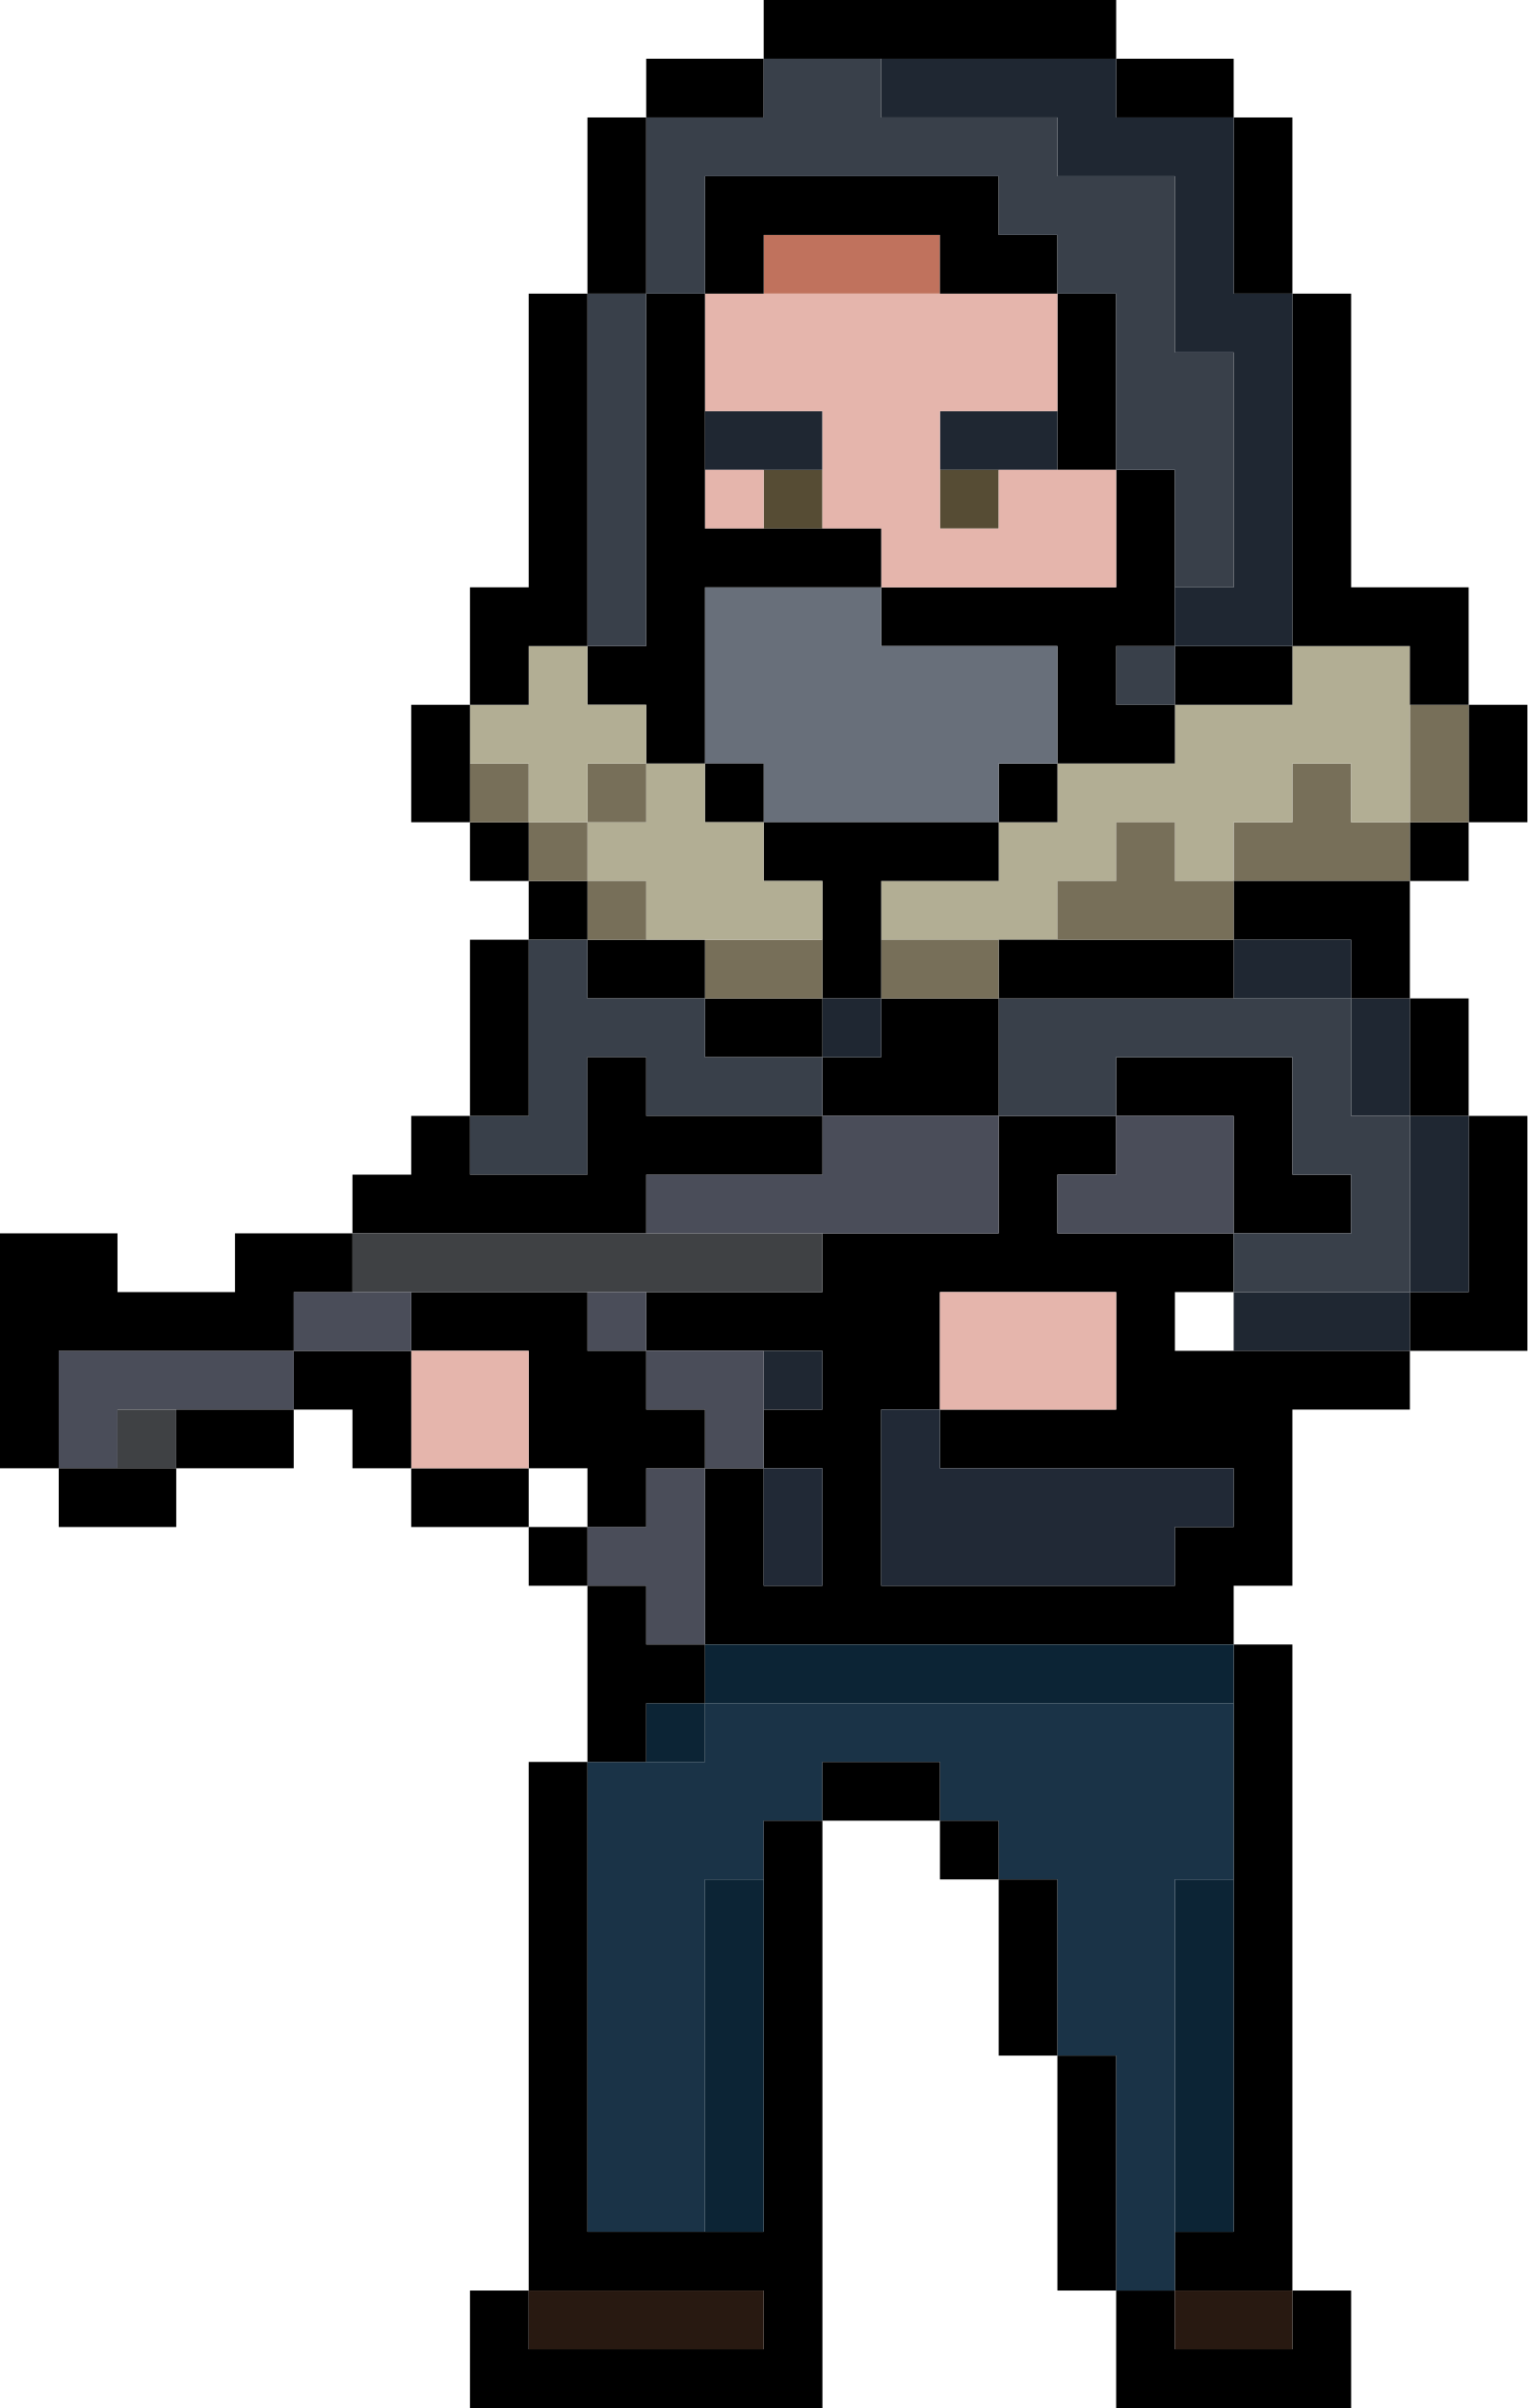
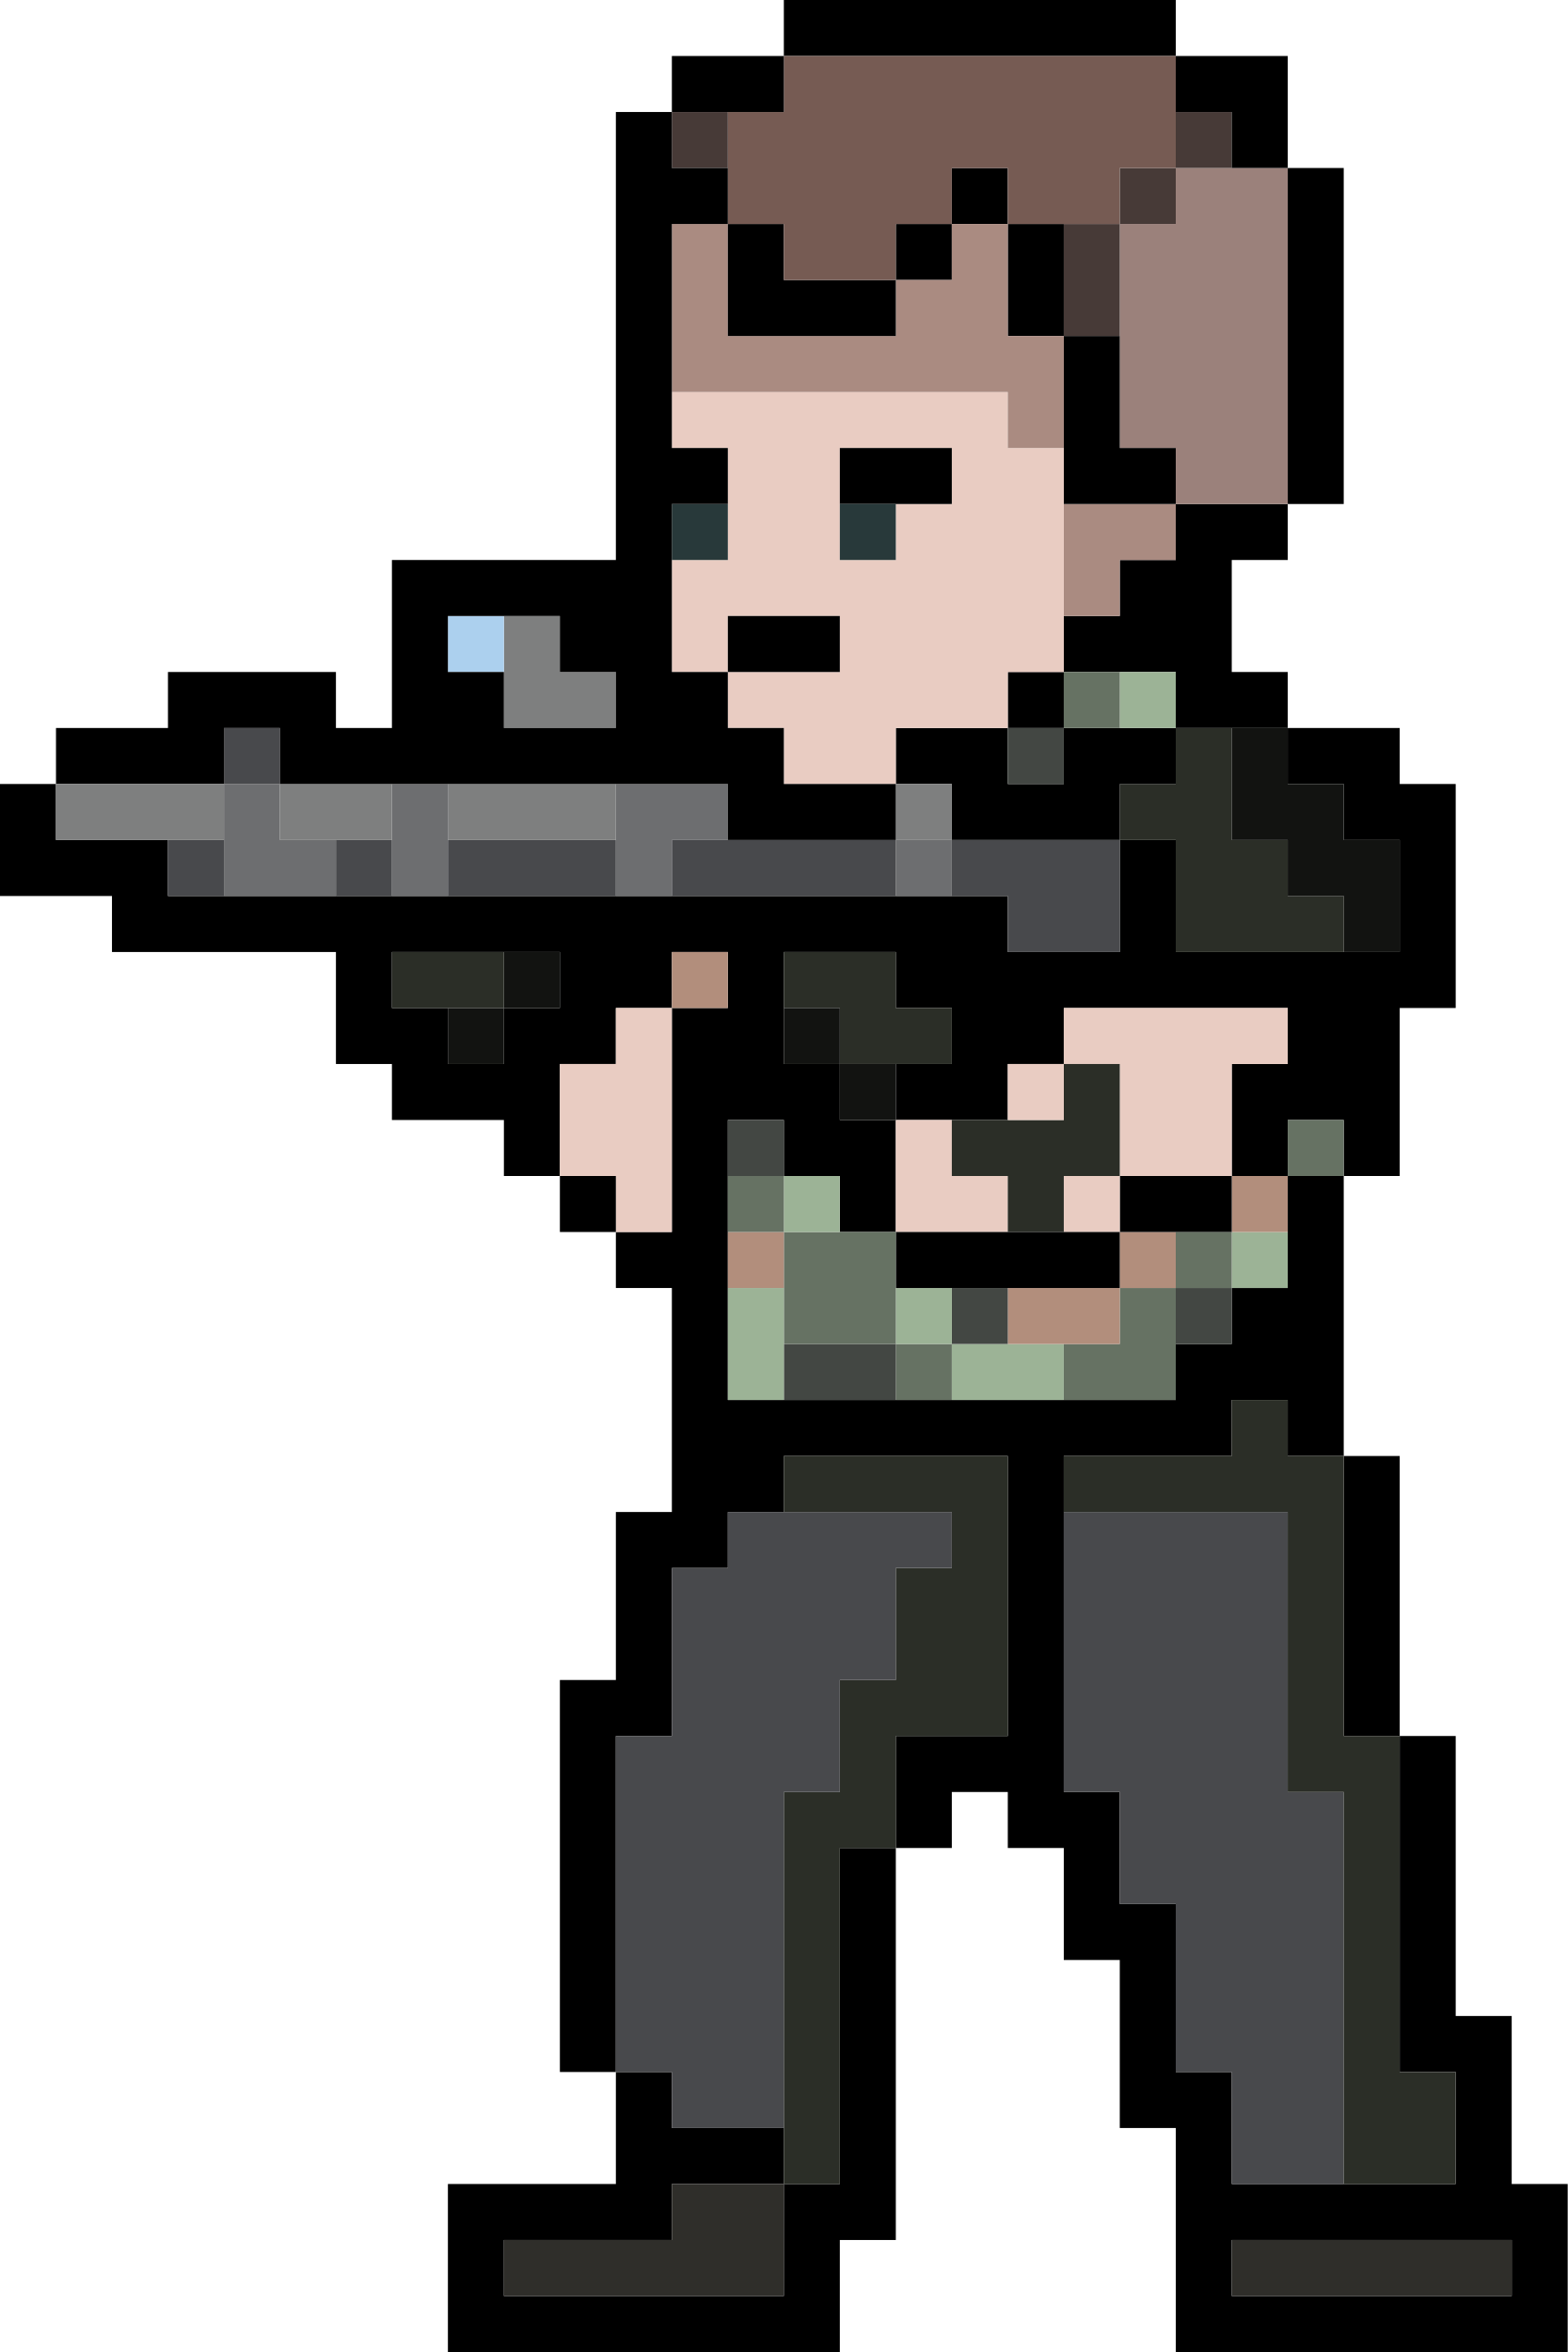
- <svg xmlns="http://www.w3.org/2000/svg" id="Layer_1" version="1.1" viewBox="0 0 52 82">
+ <svg xmlns="http://www.w3.org/2000/svg" id="Layer_1" data-name="Layer 1" viewBox="0 0 56 84">
  <defs>
    <style>
-       .st0 {
-         fill: none;
+       .cls-1 {
+         fill: #9cb396;
      }

-       .st1 {
-         fill: #3f4144;
+       .cls-2 {
+         fill: #acd0ee;
      }

-       .st2 {
-         fill: #212936;
+       .cls-3 {
+         fill: #28393a;
      }

-       .st3 {
-         fill: #4a4d59;
+       .cls-4 {
+         fill: #765b53;
      }

-       .st4 {
-         fill: #1a3347;
+       .cls-5 {
+         fill: #7e7f7f;
      }

-       .st5 {
-         fill: #281911;
+       .cls-6 {
+         fill: #434743;
      }

-       .st6 {
-         fill: #b2ae94;
+       .cls-7 {
+         fill: #e9ccc2;
      }

-       .st7 {
-         fill: #c0725d;
+       .cls-8 {
+         fill: #667263;
      }

-       .st8 {
-         fill: #0c2435;
+       .cls-9 {
+         fill: #473a37;
      }

-       .st9 {
-         fill: #564c34;
+       .cls-10 {
+         fill: #2f2e2a;
      }

-       .st10 {
-         fill: #39404a;
+       .cls-11 {
+         fill: #2b2e27;
      }

-       .st11 {
-         fill: #1f2732;
+       .cls-12 {
+         fill: #aa8b81;
      }

-       .st12 {
-         fill: #e5b5ac;
+       .cls-13 {
+         fill: #b28e7c;
      }

-       .st13 {
-         fill: #686f7a;
+       .cls-14 {
+         fill: #9b817b;
      }

-       .st14 {
-         fill: #776f59;
+       .cls-15 {
+         fill: #121311;
+       }
+ 
+       .cls-16 {
+         fill: #6d6e70;
+       }
+ 
+       .cls-17 {
+         fill: #48494c;
      }
    </style>
  </defs>
-   <rect class="st0" x="40" y="44" width="2" height="2" />
-   <rect class="st0" x="18" y="50" width="2" height="2" />
-   <polygon points="50 42 50 44 48 44 48 46 50 46 52 46 52 44 52 42 52 40 52 38 50 38 50 40 50 42" />
-   <polygon points="50 24 50 26 50 28 52 28 52 26 52 24 50 24" />
-   <polygon class="st11" points="48 40 48 42 48 44 50 44 50 42 50 40 50 38 48 38 48 40" />
-   <polygon points="48 38 50 38 50 36 50 34 48 34 48 36 48 38" />
-   <rect x="48" y="28" width="2" height="2" />
-   <polygon class="st14" points="50 24 48 24 48 26 48 28 50 28 50 26 50 24" />
-   <polygon class="st11" points="46 44 44 44 42 44 42 46 44 46 46 46 48 46 48 44 46 44" />
-   <polygon class="st11" points="46 36 46 38 48 38 48 36 48 34 46 34 46 36" />
-   <polygon class="st14" points="46 28 46 26 44 26 44 28 42 28 42 30 44 30 46 30 48 30 48 28 46 28" />
-   <polygon class="st6" points="46 22 44 22 44 24 42 24 40 24 40 26 38 26 36 26 36 28 34 28 34 30 32 30 30 30 30 32 32 32 34 32 36 32 36 30 38 30 38 28 40 28 40 30 42 30 42 28 44 28 44 26 46 26 46 28 48 28 48 26 48 24 48 22 46 22" />
-   <path d="M44,46h-4v-2h2v-2h-6v-2h2v-2h-4v4h-6v2h-6v2h6v2h-2v2h2v4h-2v-4h-2v6h18v-2h2v-6h4v-2h-4ZM42,52h-2v2h-10v-6h2v-4h6v4h-6v2h10v2Z" />
-   <polygon points="46 42 46 40 44 40 44 38 44 36 42 36 40 36 38 36 38 38 40 38 42 38 42 40 42 42 44 42 46 42" />
-   <polygon points="44 30 42 30 42 32 44 32 46 32 46 34 48 34 48 32 48 30 46 30 44 30" />
-   <polygon points="44 14 44 16 44 18 44 20 44 22 46 22 48 22 48 24 50 24 50 22 50 20 48 20 46 20 46 18 46 16 46 14 46 12 46 10 44 10 44 12 44 14" />
-   <polygon points="42 80 40 80 40 78 38 78 38 80 38 82 40 82 42 82 44 82 46 82 46 80 46 78 44 78 44 80 42 80" />
-   <polygon points="42 60 42 62 42 64 42 66 42 68 42 70 42 72 42 74 42 76 40 76 40 78 42 78 44 78 44 76 44 74 44 72 44 70 44 68 44 66 44 64 44 62 44 60 44 58 44 56 42 56 42 58 42 60" />
-   <polygon class="st10" points="42 34 40 34 38 34 36 34 34 34 34 36 34 38 36 38 38 38 38 36 40 36 42 36 44 36 44 38 44 40 46 40 46 42 44 42 42 42 42 44 44 44 46 44 48 44 48 42 48 40 48 38 46 38 46 36 46 34 44 34 42 34" />
-   <polygon class="st11" points="44 34 46 34 46 32 44 32 42 32 42 34 44 34" />
-   <polygon points="42 8 42 10 44 10 44 8 44 6 44 4 42 4 42 6 42 8" />
-   <polygon class="st5" points="40 78 40 80 42 80 44 80 44 78 42 78 40 78" />
-   <polygon class="st8" points="40 66 40 68 40 70 40 72 40 74 40 76 42 76 42 74 42 72 42 70 42 68 42 66 42 64 40 64 40 66" />
-   <polygon class="st3" points="42 38 40 38 38 38 38 40 36 40 36 42 38 42 40 42 42 42 42 40 42 38" />
-   <polygon points="42 24 44 24 44 22 42 22 40 22 40 24 42 24" />
-   <polygon class="st4" points="40 76 40 74 40 72 40 70 40 68 40 66 40 64 42 64 42 62 42 60 42 58 40 58 38 58 36 58 34 58 32 58 30 58 28 58 26 58 24 58 24 60 22 60 20 60 20 62 20 64 20 66 20 68 20 70 20 72 20 74 20 76 22 76 24 76 24 74 24 72 24 70 24 68 24 66 24 64 26 64 26 62 28 62 28 60 30 60 32 60 32 62 34 62 34 64 36 64 36 66 36 68 36 70 38 70 38 72 38 74 38 76 38 78 40 78 40 76" />
-   <polygon class="st8" points="38 56 36 56 34 56 32 56 30 56 28 56 26 56 24 56 24 58 26 58 28 58 30 58 32 58 34 58 36 58 38 58 40 58 42 58 42 56 40 56 38 56" />
-   <polygon class="st2" points="38 50 36 50 34 50 32 50 32 48 30 48 30 50 30 52 30 54 32 54 34 54 36 54 38 54 40 54 40 52 42 52 42 50 40 50 38 50" />
-   <polygon points="38 32 36 32 34 32 34 34 36 34 38 34 40 34 42 34 42 32 40 32 38 32" />
-   <polygon class="st14" points="40 28 38 28 38 30 36 30 36 32 38 32 40 32 42 32 42 30 40 30 40 28" />
-   <rect class="st10" x="38" y="22" width="2" height="2" />
-   <polygon points="38 20 36 20 34 20 32 20 30 20 30 22 32 22 34 22 36 22 36 24 36 26 38 26 40 26 40 24 38 24 38 22 40 22 40 20 40 18 40 16 38 16 38 18 38 20" />
-   <polygon points="40 4 42 4 42 2 40 2 38 2 38 4 40 4" />
-   <polygon points="38 74 38 72 38 70 36 70 36 72 36 74 36 76 36 78 38 78 38 76 38 74" />
-   <polygon points="36 14 36 16 38 16 38 14 38 12 38 10 36 10 36 12 36 14" />
-   <polygon points="36 66 36 64 34 64 34 66 34 68 34 70 36 70 36 68 36 66" />
-   <polygon class="st12" points="36 48 38 48 38 46 38 44 36 44 34 44 32 44 32 46 32 48 34 48 36 48" />
-   <rect x="34" y="26" width="2" height="2" />
-   <polygon class="st13" points="36 22 34 22 32 22 30 22 30 20 28 20 26 20 24 20 24 22 24 24 24 26 26 26 26 28 28 28 30 28 32 28 34 28 34 26 36 26 36 24 36 22" />
-   <polygon class="st11" points="34 14 32 14 32 16 34 16 36 16 36 14 34 14" />
-   <polygon class="st11" points="34 2 32 2 30 2 30 4 32 4 34 4 36 4 36 6 38 6 40 6 40 8 40 10 40 12 42 12 42 14 42 16 42 18 42 20 40 20 40 22 42 22 44 22 44 20 44 18 44 16 44 14 44 12 44 10 42 10 42 8 42 6 42 4 40 4 38 4 38 2 36 2 34 2" />
-   <rect x="32" y="62" width="2" height="2" />
-   <polygon points="34 34 32 34 30 34 30 36 28 36 28 38 30 38 32 38 34 38 34 36 34 34" />
-   <rect class="st9" x="32" y="16" width="2" height="2" />
-   <polygon points="30 60 28 60 28 62 30 62 32 62 32 60 30 60" />
-   <polygon class="st3" points="30 38 28 38 28 40 26 40 24 40 22 40 22 42 24 42 26 42 28 42 30 42 32 42 34 42 34 40 34 38 32 38 30 38" />
-   <polygon class="st14" points="32 34 34 34 34 32 32 32 30 32 30 34 32 34" />
-   <polygon points="30 28 28 28 26 28 26 30 28 30 28 32 28 34 30 34 30 32 30 30 32 30 34 30 34 28 32 28 30 28" />
-   <polygon class="st7" points="30 8 28 8 26 8 26 10 28 10 30 10 32 10 32 8 30 8" />
-   <rect class="st11" x="28" y="34" width="2" height="2" />
-   <polygon points="30 2 32 2 34 2 36 2 38 2 38 0 36 0 34 0 32 0 30 0 28 0 26 0 26 2 28 2 30 2" />
-   <polygon points="26 64 26 66 26 68 26 70 26 72 26 74 26 76 24 76 22 76 20 76 20 74 20 72 20 70 20 68 20 66 20 64 20 62 20 60 18 60 18 62 18 64 18 66 18 68 18 70 18 72 18 74 18 76 18 78 20 78 22 78 24 78 26 78 26 80 24 80 22 80 20 80 18 80 18 78 16 78 16 80 16 82 18 82 20 82 22 82 24 82 26 82 28 82 28 80 28 78 28 76 28 74 28 72 28 70 28 68 28 66 28 64 28 62 26 62 26 64" />
-   <polygon class="st2" points="26 54 28 54 28 52 28 50 26 50 26 52 26 54" />
-   <rect class="st11" x="26" y="46" width="2" height="2" />
-   <polygon points="26 34 24 34 24 36 26 36 28 36 28 34 26 34" />
-   <polygon class="st14" points="28 34 28 32 26 32 24 32 24 34 26 34 28 34" />
-   <rect class="st9" x="26" y="16" width="2" height="2" />
-   <polygon class="st11" points="28 16 28 14 26 14 24 14 24 16 26 16 28 16" />
-   <polygon class="st8" points="26 74 26 72 26 70 26 68 26 66 26 64 24 64 24 66 24 68 24 70 24 72 24 74 24 76 26 76 26 74" />
-   <rect x="24" y="26" width="2" height="2" />
-   <rect class="st12" x="24" y="16" width="2" height="2" />
-   <polygon class="st12" points="24 14 26 14 28 14 28 16 28 18 30 18 30 20 32 20 34 20 36 20 38 20 38 18 38 16 36 16 34 16 34 18 32 18 32 16 32 14 34 14 36 14 36 12 36 10 34 10 32 10 30 10 28 10 26 10 24 10 24 12 24 14" />
-   <polygon points="26 8 28 8 30 8 32 8 32 10 34 10 36 10 36 8 34 8 34 6 32 6 30 6 28 6 26 6 24 6 24 8 24 10 26 10 26 8" />
-   <polygon points="26 4 26 2 24 2 22 2 22 4 24 4 26 4" />
-   <rect class="st8" x="22" y="58" width="2" height="2" />
-   <polygon class="st3" points="22 56 24 56 24 54 24 52 24 50 22 50 22 52 20 52 20 54 22 54 22 56" />
-   <polygon class="st3" points="24 48 24 50 26 50 26 48 26 46 24 46 22 46 22 48 24 48" />
-   <polygon points="22 32 20 32 20 34 22 34 24 34 24 32 22 32" />
-   <polygon class="st6" points="22 32 24 32 26 32 28 32 28 30 26 30 26 28 24 28 24 26 22 26 22 28 20 28 20 30 22 30 22 32" />
-   <polygon points="24 24 24 22 24 20 26 20 28 20 30 20 30 18 28 18 26 18 24 18 24 16 24 14 24 12 24 10 22 10 22 12 22 14 22 16 22 18 22 20 22 22 20 22 20 24 22 24 22 26 24 26 24 24" />
-   <polygon class="st10" points="22 8 22 10 24 10 24 8 24 6 26 6 28 6 30 6 32 6 34 6 34 8 36 8 36 10 38 10 38 12 38 14 38 16 40 16 40 18 40 20 42 20 42 18 42 16 42 14 42 12 40 12 40 10 40 8 40 6 38 6 36 6 36 4 34 4 32 4 30 4 30 2 28 2 26 2 26 4 24 4 22 4 22 6 22 8" />
-   <polygon points="22 58 24 58 24 56 22 56 22 54 20 54 20 56 20 58 20 60 22 60 22 58" />
-   <rect class="st3" x="20" y="44" width="2" height="2" />
-   <rect class="st14" x="20" y="30" width="2" height="2" />
-   <rect class="st14" x="20" y="26" width="2" height="2" />
-   <polygon class="st10" points="20 14 20 16 20 18 20 20 20 22 22 22 22 20 22 18 22 16 22 14 22 12 22 10 20 10 20 12 20 14" />
-   <polygon points="22 8 22 6 22 4 20 4 20 6 20 8 20 10 22 10 22 8" />
-   <polygon class="st5" points="20 80 22 80 24 80 26 80 26 78 24 78 22 78 20 78 18 78 18 80 20 80" />
-   <rect x="18" y="52" width="2" height="2" />
-   <polygon points="20 44 18 44 16 44 14 44 14 46 16 46 18 46 18 48 18 50 20 50 20 52 22 52 22 50 24 50 24 48 22 48 22 46 20 46 20 44" />
-   <rect x="18" y="30" width="2" height="2" />
-   <rect class="st14" x="18" y="28" width="2" height="2" />
-   <polygon points="16 50 14 50 14 52 16 52 18 52 18 50 16 50" />
-   <polygon class="st12" points="18 50 18 48 18 46 16 46 14 46 14 48 14 50 16 50 18 50" />
-   <polygon class="st10" points="18 40 20 40 20 38 20 36 22 36 22 38 24 38 26 38 28 38 28 36 26 36 24 36 24 34 22 34 20 34 20 32 18 32 18 34 18 36 18 38 16 38 16 40 18 40" />
-   <polygon points="18 36 18 34 18 32 16 32 16 34 16 36 16 38 18 38 18 36" />
-   <rect x="16" y="28" width="2" height="2" />
-   <rect class="st14" x="16" y="26" width="2" height="2" />
-   <polygon class="st6" points="18 26 18 28 20 28 20 26 22 26 22 24 20 24 20 22 18 22 18 24 16 24 16 26 18 26" />
-   <polygon points="18 22 20 22 20 20 20 18 20 16 20 14 20 12 20 10 18 10 18 12 18 14 18 16 18 18 18 20 16 20 16 22 16 24 18 24 18 22" />
-   <polygon points="16 42 18 42 20 42 22 42 22 40 24 40 26 40 28 40 28 38 26 38 24 38 22 38 22 36 20 36 20 38 20 40 18 40 16 40 16 38 14 38 14 40 12 40 12 42 14 42 16 42" />
-   <polygon points="16 24 14 24 14 26 14 28 16 28 16 26 16 24" />
-   <polygon points="14 46 12 46 10 46 10 48 12 48 12 50 14 50 14 48 14 46" />
-   <polygon class="st3" points="12 44 10 44 10 46 12 46 14 46 14 44 12 44" />
-   <polygon class="st1" points="14 44 16 44 18 44 20 44 22 44 24 44 26 44 28 44 28 42 26 42 24 42 22 42 20 42 18 42 16 42 14 42 12 42 12 44 14 44" />
-   <polygon class="st3" points="8 46 6 46 4 46 2 46 2 48 2 50 4 50 4 48 6 48 8 48 10 48 10 46 8 46" />
-   <polygon points="6 48 6 50 8 50 10 50 10 48 8 48 6 48" />
-   <rect class="st1" x="4" y="48" width="2" height="2" />
-   <polygon points="2 50 2 52 4 52 6 52 6 50 4 50 2 50" />
-   <polygon points="2 46 4 46 6 46 8 46 10 46 10 44 12 44 12 42 10 42 8 42 8 44 6 44 4 44 4 42 2 42 0 42 0 44 0 46 0 48 0 50 2 50 2 48 2 46" />
+   <path d="M54,78v-6h-2v-10h-2v12h2v4h-8v-4h-2v-6h-2v-4h-2v-12h6v-2h2v2h2v-10h-2v4h-2v2h-2v2h-16v-10h2v2h2v2h2v-4h-2v-2h-2v-4h4v2h2v2h-2v2h4v-2h2v-2h8v2h-2v4h2v-2h2v2h2v-6h2v-8h-2v-2h-4v2h2v2h2v4h-8v-4h-2v4h-4v-2H6v-2H2v-2H0v4h4v2h8v4h2v2h4v2h2v-4h2v-2h2v-2h2v2h-2v8h-2v2h2v8h-2v6h-2v14h2v-12h2v-6h2v-2h2v-2h8v10h-4v4h2v-2h2v2h2v4h2v6h2v8h14v-6h-2ZM18,36v2h-2v-2h-2v-2h6v2h-2ZM54,82h-10v-2h10v2Z" />
+   <polygon class="cls-10" points="50 80 48 80 46 80 44 80 44 82 46 82 48 82 50 82 52 82 54 82 54 80 52 80 50 80" />
+   <polygon points="48 56 48 58 48 60 48 62 50 62 50 60 50 58 50 56 50 54 50 52 48 52 48 54 48 56" />
+   <polygon class="cls-17" points="48 74 48 72 48 70 48 68 48 66 48 64 46 64 46 62 46 60 46 58 46 56 46 54 44 54 42 54 40 54 38 54 38 56 38 58 38 60 38 62 38 64 40 64 40 66 40 68 42 68 42 70 42 72 42 74 44 74 44 76 44 78 46 78 48 78 48 76 48 74" />
+   <rect class="cls-8" x="46" y="40" width="2" height="2" />
+   <polygon class="cls-11" points="46 50 44 50 44 52 42 52 40 52 38 52 38 54 40 54 42 54 44 54 46 54 46 56 46 58 46 60 46 62 46 64 48 64 48 66 48 68 48 70 48 72 48 74 48 76 48 78 50 78 52 78 52 76 52 74 50 74 50 72 50 70 50 68 50 66 50 64 50 62 48 62 48 60 48 58 48 56 48 54 48 52 46 52 46 50" />
+   <rect class="cls-1" x="44" y="44" width="2" height="2" />
+   <rect class="cls-13" x="44" y="42" width="2" height="2" />
+   <polygon class="cls-11" points="46 32 46 30 44 30 44 28 44 26 42 26 42 28 40 28 40 30 42 30 42 32 42 34 44 34 46 34 48 34 48 32 46 32" />
+   <polygon points="46 10 46 12 46 14 46 16 46 18 48 18 48 16 48 14 48 12 48 10 48 8 48 6 46 6 46 8 46 10" />
+   <rect class="cls-6" x="42" y="46" width="2" height="2" />
+   <rect class="cls-8" x="42" y="44" width="2" height="2" />
+   <polygon class="cls-15" points="44 28 44 30 46 30 46 32 48 32 48 34 50 34 50 32 50 30 48 30 48 28 46 28 46 26 44 26 44 28" />
+   <polygon class="cls-8" points="40 46 40 48 38 48 38 50 40 50 42 50 42 48 42 46 40 46" />
+   <rect class="cls-13" x="40" y="44" width="2" height="2" />
+   <polygon points="40 42 40 44 42 44 44 44 44 42 42 42 40 42" />
+   <polygon points="42 18 42 20 40 20 40 22 38 22 38 24 40 24 42 24 42 26 44 26 46 26 46 24 44 24 44 22 44 20 46 20 46 18 44 18 42 18" />
+   <polygon class="cls-14" points="42 6 42 8 40 8 40 10 40 12 40 14 40 16 42 16 42 18 44 18 46 18 46 16 46 14 46 12 46 10 46 8 46 6 44 6 42 6" />
+   <rect class="cls-9" x="42" y="4" width="2" height="2" />
+   <polygon points="44 4 44 6 46 6 46 4 46 2 44 2 42 2 42 4 44 4" />
+   <rect class="cls-7" x="38" y="42" width="2" height="2" />
+   <polygon class="cls-7" points="40 40 40 42 42 42 44 42 44 40 44 38 46 38 46 36 44 36 42 36 40 36 38 36 38 38 40 38 40 40" />
+   <polygon points="42 28 42 26 40 26 38 26 38 28 36 28 36 26 34 26 32 26 32 28 34 28 34 30 36 30 38 30 40 30 40 28 42 28" />
+   <rect class="cls-1" x="40" y="24" width="2" height="2" />
+   <rect class="cls-9" x="40" y="6" width="2" height="2" />
+   <polygon class="cls-1" points="36 48 34 48 34 50 36 50 38 50 38 48 36 48" />
+   <polygon class="cls-13" points="36 46 36 48 38 48 40 48 40 46 38 46 36 46" />
+   <rect class="cls-8" x="38" y="24" width="2" height="2" />
+   <polygon class="cls-12" points="38 18 38 20 38 22 40 22 40 20 42 20 42 18 40 18 38 18" />
+   <polygon points="38 14 38 16 38 18 40 18 42 18 42 16 40 16 40 14 40 12 38 12 38 14" />
+   <polygon class="cls-9" points="38 12 40 12 40 10 40 8 38 8 38 10 38 12" />
+   <rect class="cls-6" x="34" y="46" width="2" height="2" />
+   <polygon class="cls-7" points="36 44 36 42 34 42 34 40 32 40 32 42 32 44 34 44 36 44" />
+   <polygon class="cls-11" points="36 42 36 44 38 44 38 42 40 42 40 40 40 38 38 38 38 40 36 40 34 40 34 42 36 42" />
+   <rect class="cls-7" x="36" y="38" width="2" height="2" />
+   <polygon class="cls-17" points="36 30 34 30 34 32 36 32 36 34 38 34 40 34 40 32 40 30 38 30 36 30" />
+   <rect class="cls-6" x="36" y="26" width="2" height="2" />
+   <rect x="36" y="24" width="2" height="2" />
+   <polygon points="36 12 38 12 38 10 38 8 36 8 36 10 36 12" />
+   <rect class="cls-8" x="32" y="48" width="2" height="2" />
+   <rect class="cls-1" x="32" y="46" width="2" height="2" />
+   <polygon points="34 46 36 46 38 46 40 46 40 44 38 44 36 44 34 44 32 44 32 46 34 46" />
+   <rect x="34" y="6" width="2" height="2" />
+   <polygon points="30 68 30 70 30 72 30 74 30 76 30 78 28 78 28 80 28 82 26 82 24 82 22 82 20 82 18 82 18 80 20 80 22 80 24 80 24 78 26 78 28 78 28 76 26 76 24 76 24 74 22 74 22 76 22 78 20 78 18 78 16 78 16 80 16 82 16 84 18 84 20 84 22 84 24 84 26 84 28 84 30 84 30 82 30 80 32 80 32 78 32 76 32 74 32 72 32 70 32 68 32 66 30 66 30 68" />
+   <polygon class="cls-11" points="32 62 34 62 36 62 36 60 36 58 36 56 36 54 36 52 34 52 32 52 30 52 28 52 28 54 30 54 32 54 34 54 34 56 32 56 32 58 32 60 30 60 30 62 30 64 28 64 28 66 28 68 28 70 28 72 28 74 28 76 28 78 30 78 30 76 30 74 30 72 30 70 30 68 30 66 32 66 32 64 32 62" />
+   <polygon class="cls-6" points="30 48 28 48 28 50 30 50 32 50 32 48 30 48" />
+   <polygon class="cls-11" points="34 38 34 36 32 36 32 34 30 34 28 34 28 36 30 36 30 38 32 38 34 38" />
+   <rect class="cls-16" x="32" y="30" width="2" height="2" />
+   <rect class="cls-5" x="32" y="28" width="2" height="2" />
+   <path class="cls-7" d="M34,26h2v-2h2v-8h-2v-2h-12v2h2v4h-2v4h2v-2h4v2h-4v2h2v2h4v-2h2ZM30,18v-2h4v2h-2v2h-2v-2Z" />
+   <polygon points="34 18 34 16 32 16 30 16 30 18 32 18 34 18" />
+   <rect x="32" y="8" width="2" height="2" />
+   <polygon class="cls-8" points="28 46 28 48 30 48 32 48 32 46 32 44 30 44 28 44 28 46" />
+   <rect class="cls-1" x="28" y="42" width="2" height="2" />
+   <rect class="cls-15" x="30" y="38" width="2" height="2" />
+   <polygon class="cls-17" points="30 30 28 30 26 30 24 30 24 32 26 32 28 32 30 32 32 32 32 30 30 30" />
+   <rect class="cls-3" x="30" y="18" width="2" height="2" />
+   <polygon points="32 2 34 2 36 2 38 2 40 2 42 2 42 0 40 0 38 0 36 0 34 0 32 0 30 0 28 0 28 2 30 2 32 2" />
+   <polygon class="cls-1" points="28 46 26 46 26 48 26 50 28 50 28 48 28 46" />
+   <rect class="cls-13" x="26" y="44" width="2" height="2" />
+   <rect class="cls-8" x="26" y="42" width="2" height="2" />
+   <rect class="cls-6" x="26" y="40" width="2" height="2" />
+   <rect class="cls-15" x="28" y="36" width="2" height="2" />
+   <polygon points="30 24 30 22 28 22 26 22 26 24 28 24 30 24" />
+   <polygon class="cls-10" points="24 78 24 80 22 80 20 80 18 80 18 82 20 82 22 82 24 82 26 82 28 82 28 80 28 78 26 78 24 78" />
+   <polygon class="cls-17" points="24 76 26 76 28 76 28 74 28 72 28 70 28 68 28 66 28 64 30 64 30 62 30 60 32 60 32 58 32 56 34 56 34 54 32 54 30 54 28 54 26 54 26 56 24 56 24 58 24 60 24 62 22 62 22 64 22 66 22 68 22 70 22 72 22 74 24 74 24 76" />
+   <polygon class="cls-12" points="28 14 30 14 32 14 34 14 36 14 36 16 38 16 38 14 38 12 36 12 36 10 36 8 34 8 34 10 32 10 32 12 30 12 28 12 26 12 26 10 26 8 24 8 24 10 24 12 24 14 26 14 28 14" />
+   <polygon points="26 12 28 12 30 12 32 12 32 10 30 10 28 10 28 8 26 8 26 10 26 12" />
+   <polygon class="cls-4" points="26 4 26 6 26 8 28 8 28 10 30 10 32 10 32 8 34 8 34 6 36 6 36 8 38 8 40 8 40 6 42 6 42 4 42 2 40 2 38 2 36 2 34 2 32 2 30 2 28 2 28 4 26 4" />
+   <polygon points="28 4 28 2 26 2 24 2 24 4 26 4 28 4" />
+   <polygon class="cls-7" points="24 42 24 40 24 38 24 36 22 36 22 38 20 38 20 40 20 42 22 42 22 44 24 44 24 42" />
+   <rect class="cls-13" x="24" y="34" width="2" height="2" />
+   <polygon class="cls-16" points="26 30 26 28 24 28 22 28 22 30 22 32 24 32 24 30 26 30" />
+   <rect class="cls-3" x="24" y="18" width="2" height="2" />
+   <rect class="cls-9" x="24" y="4" width="2" height="2" />
+   <rect x="20" y="42" width="2" height="2" />
+   <polygon class="cls-17" points="20 30 18 30 16 30 16 32 18 32 20 32 22 32 22 30 20 30" />
+   <rect class="cls-15" x="18" y="34" width="2" height="2" />
+   <polygon class="cls-5" points="18 26 20 26 22 26 22 24 20 24 20 22 18 22 18 24 18 26" />
+   <rect class="cls-15" x="16" y="36" width="2" height="2" />
+   <polygon class="cls-11" points="16 34 14 34 14 36 16 36 18 36 18 34 16 34" />
+   <polygon class="cls-5" points="18 30 20 30 22 30 22 28 20 28 18 28 16 28 16 30 18 30" />
+   <rect class="cls-2" x="16" y="22" width="2" height="2" />
+   <polygon class="cls-16" points="16 28 14 28 14 30 14 32 16 32 16 30 16 28" />
+   <rect class="cls-17" x="12" y="30" width="2" height="2" />
+   <polygon class="cls-16" points="10 30 10 28 8 28 8 30 8 32 10 32 12 32 12 30 10 30" />
+   <polygon class="cls-5" points="12 30 14 30 14 28 12 28 10 28 10 30 12 30" />
+   <rect class="cls-17" x="8" y="26" width="2" height="2" />
+   <rect class="cls-17" x="6" y="30" width="2" height="2" />
+   <path d="M6,28h2v-2h2v2h16v2h6v-2h-4v-2h-2v-2h-2v-6h2v-2h-2v-8h2v-2h-2v-2h-2v16h-8v6h-2v-2h-6v2H2v2h4ZM16,22h4v2h2v2h-4v-2h-2v-2Z" />
+   <polygon class="cls-5" points="4 30 6 30 8 30 8 28 6 28 4 28 2 28 2 30 4 30" />
</svg>
